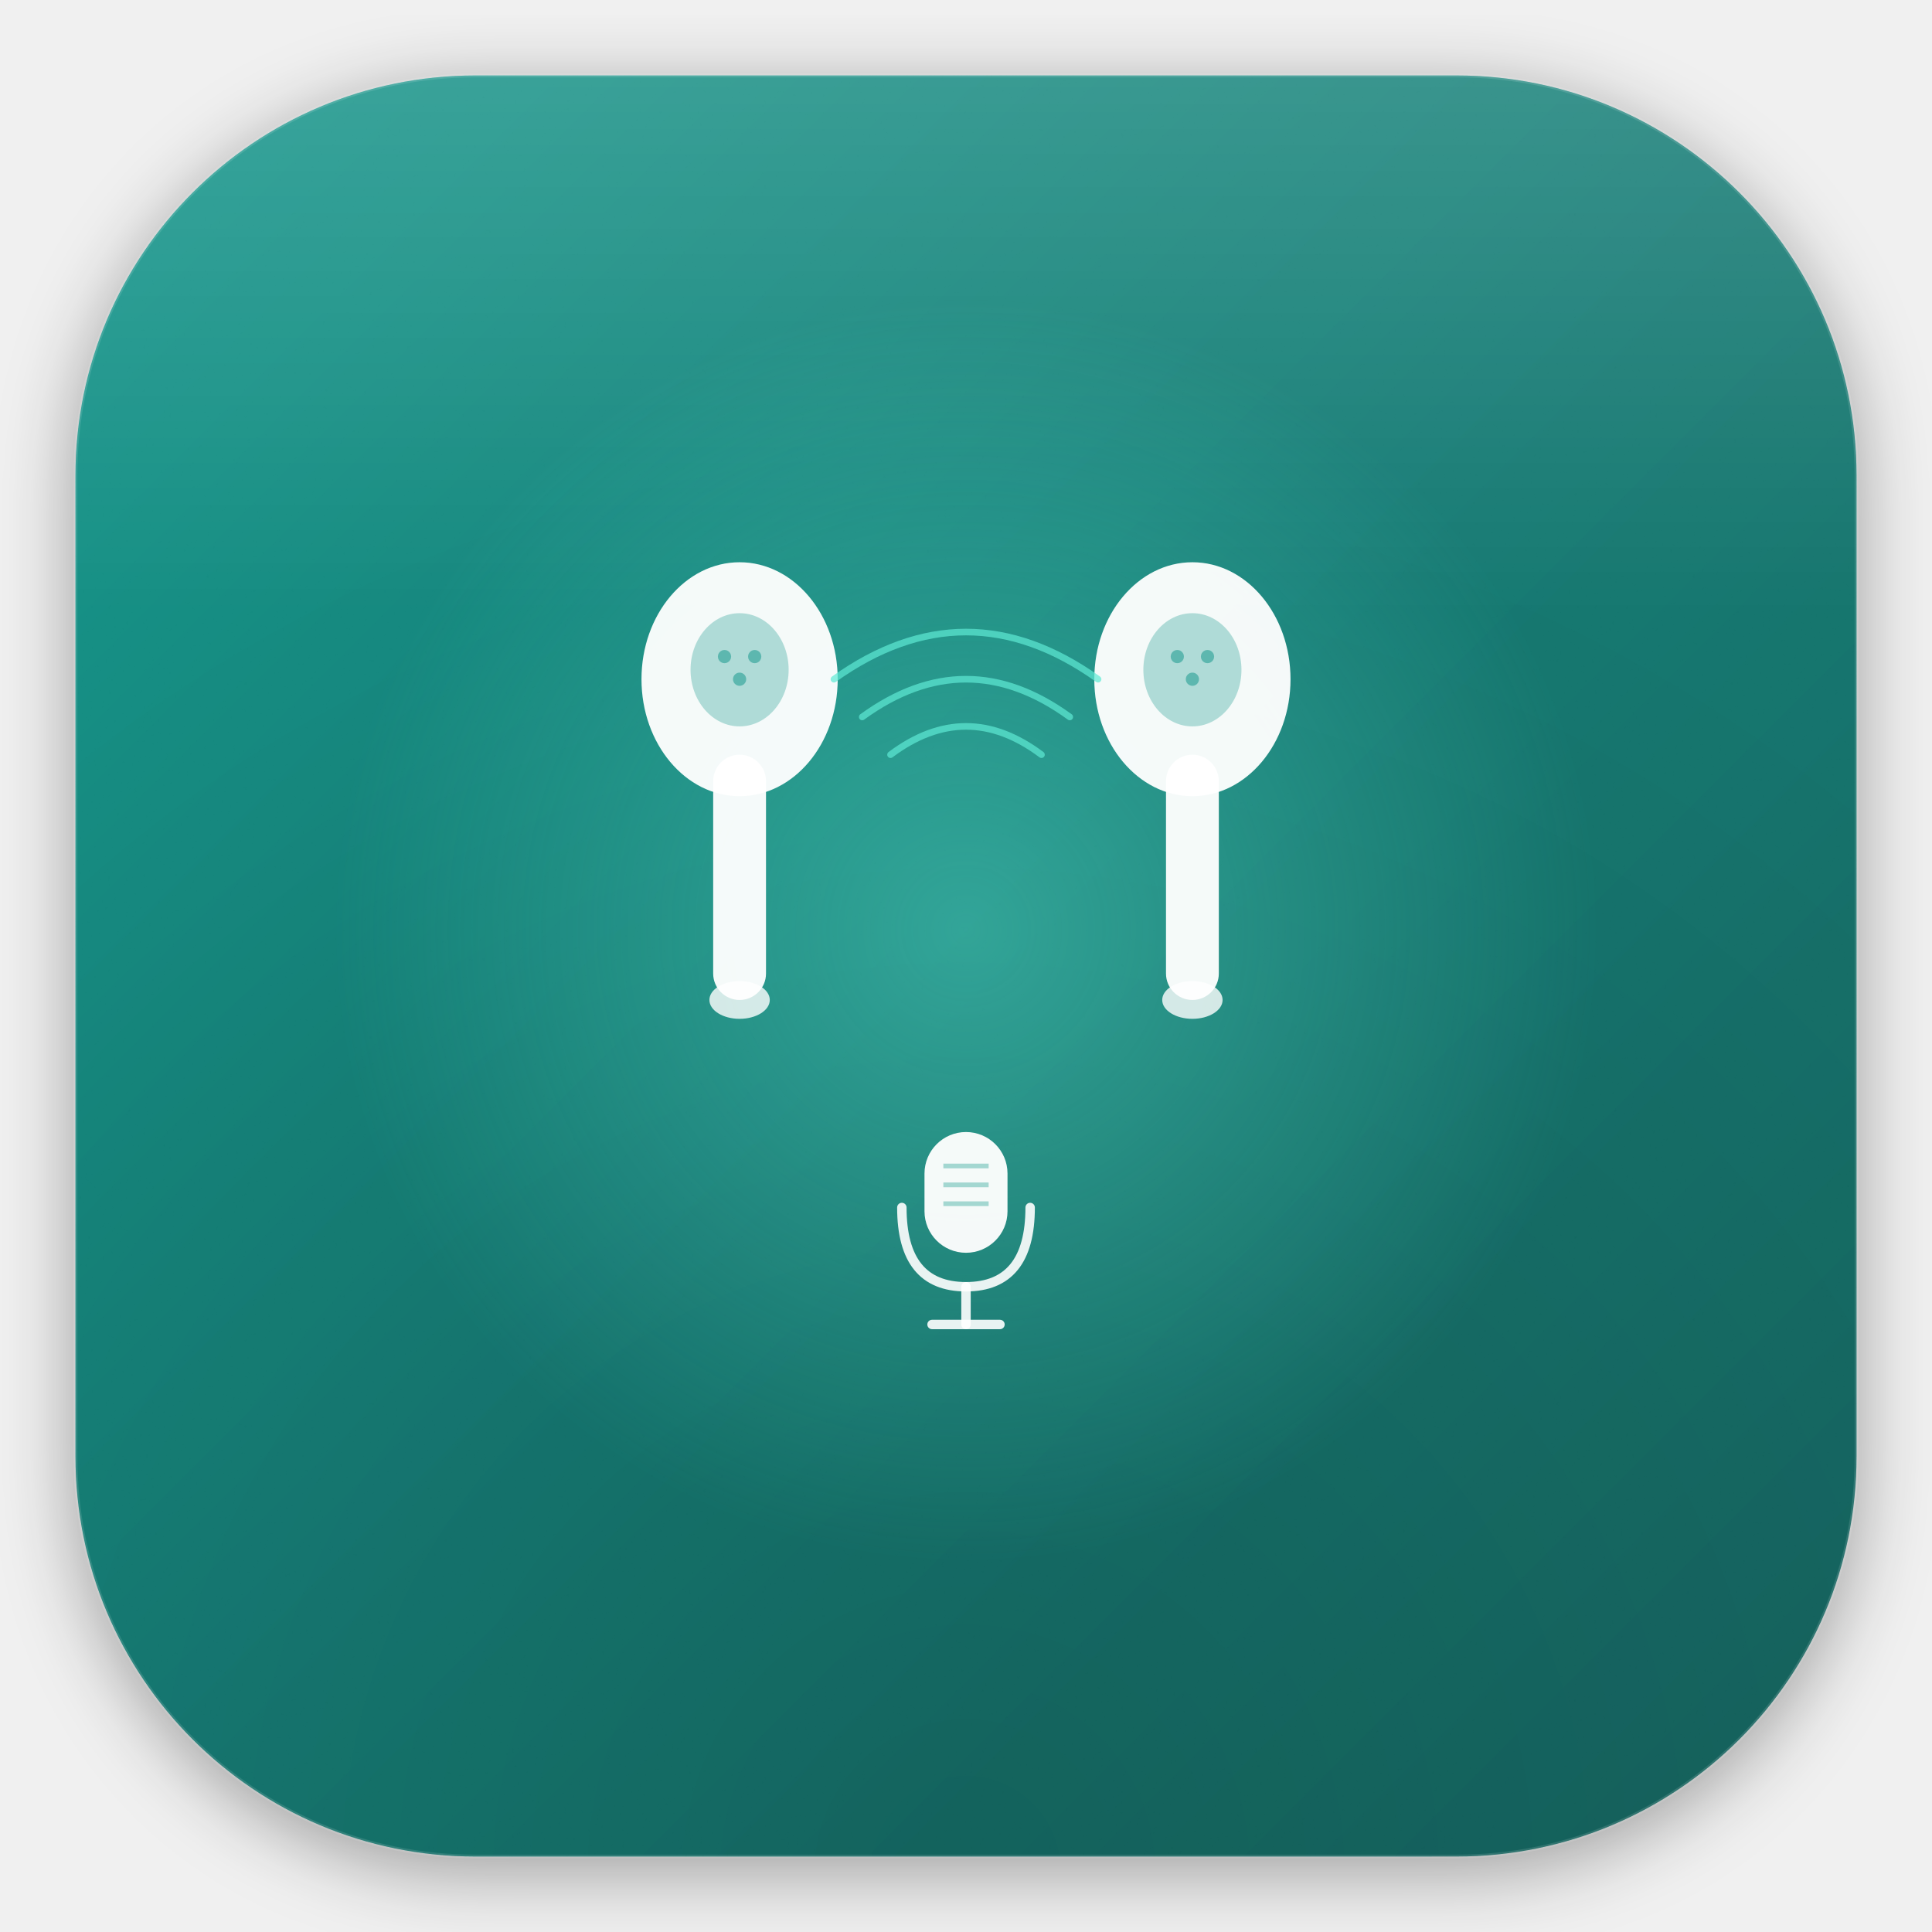
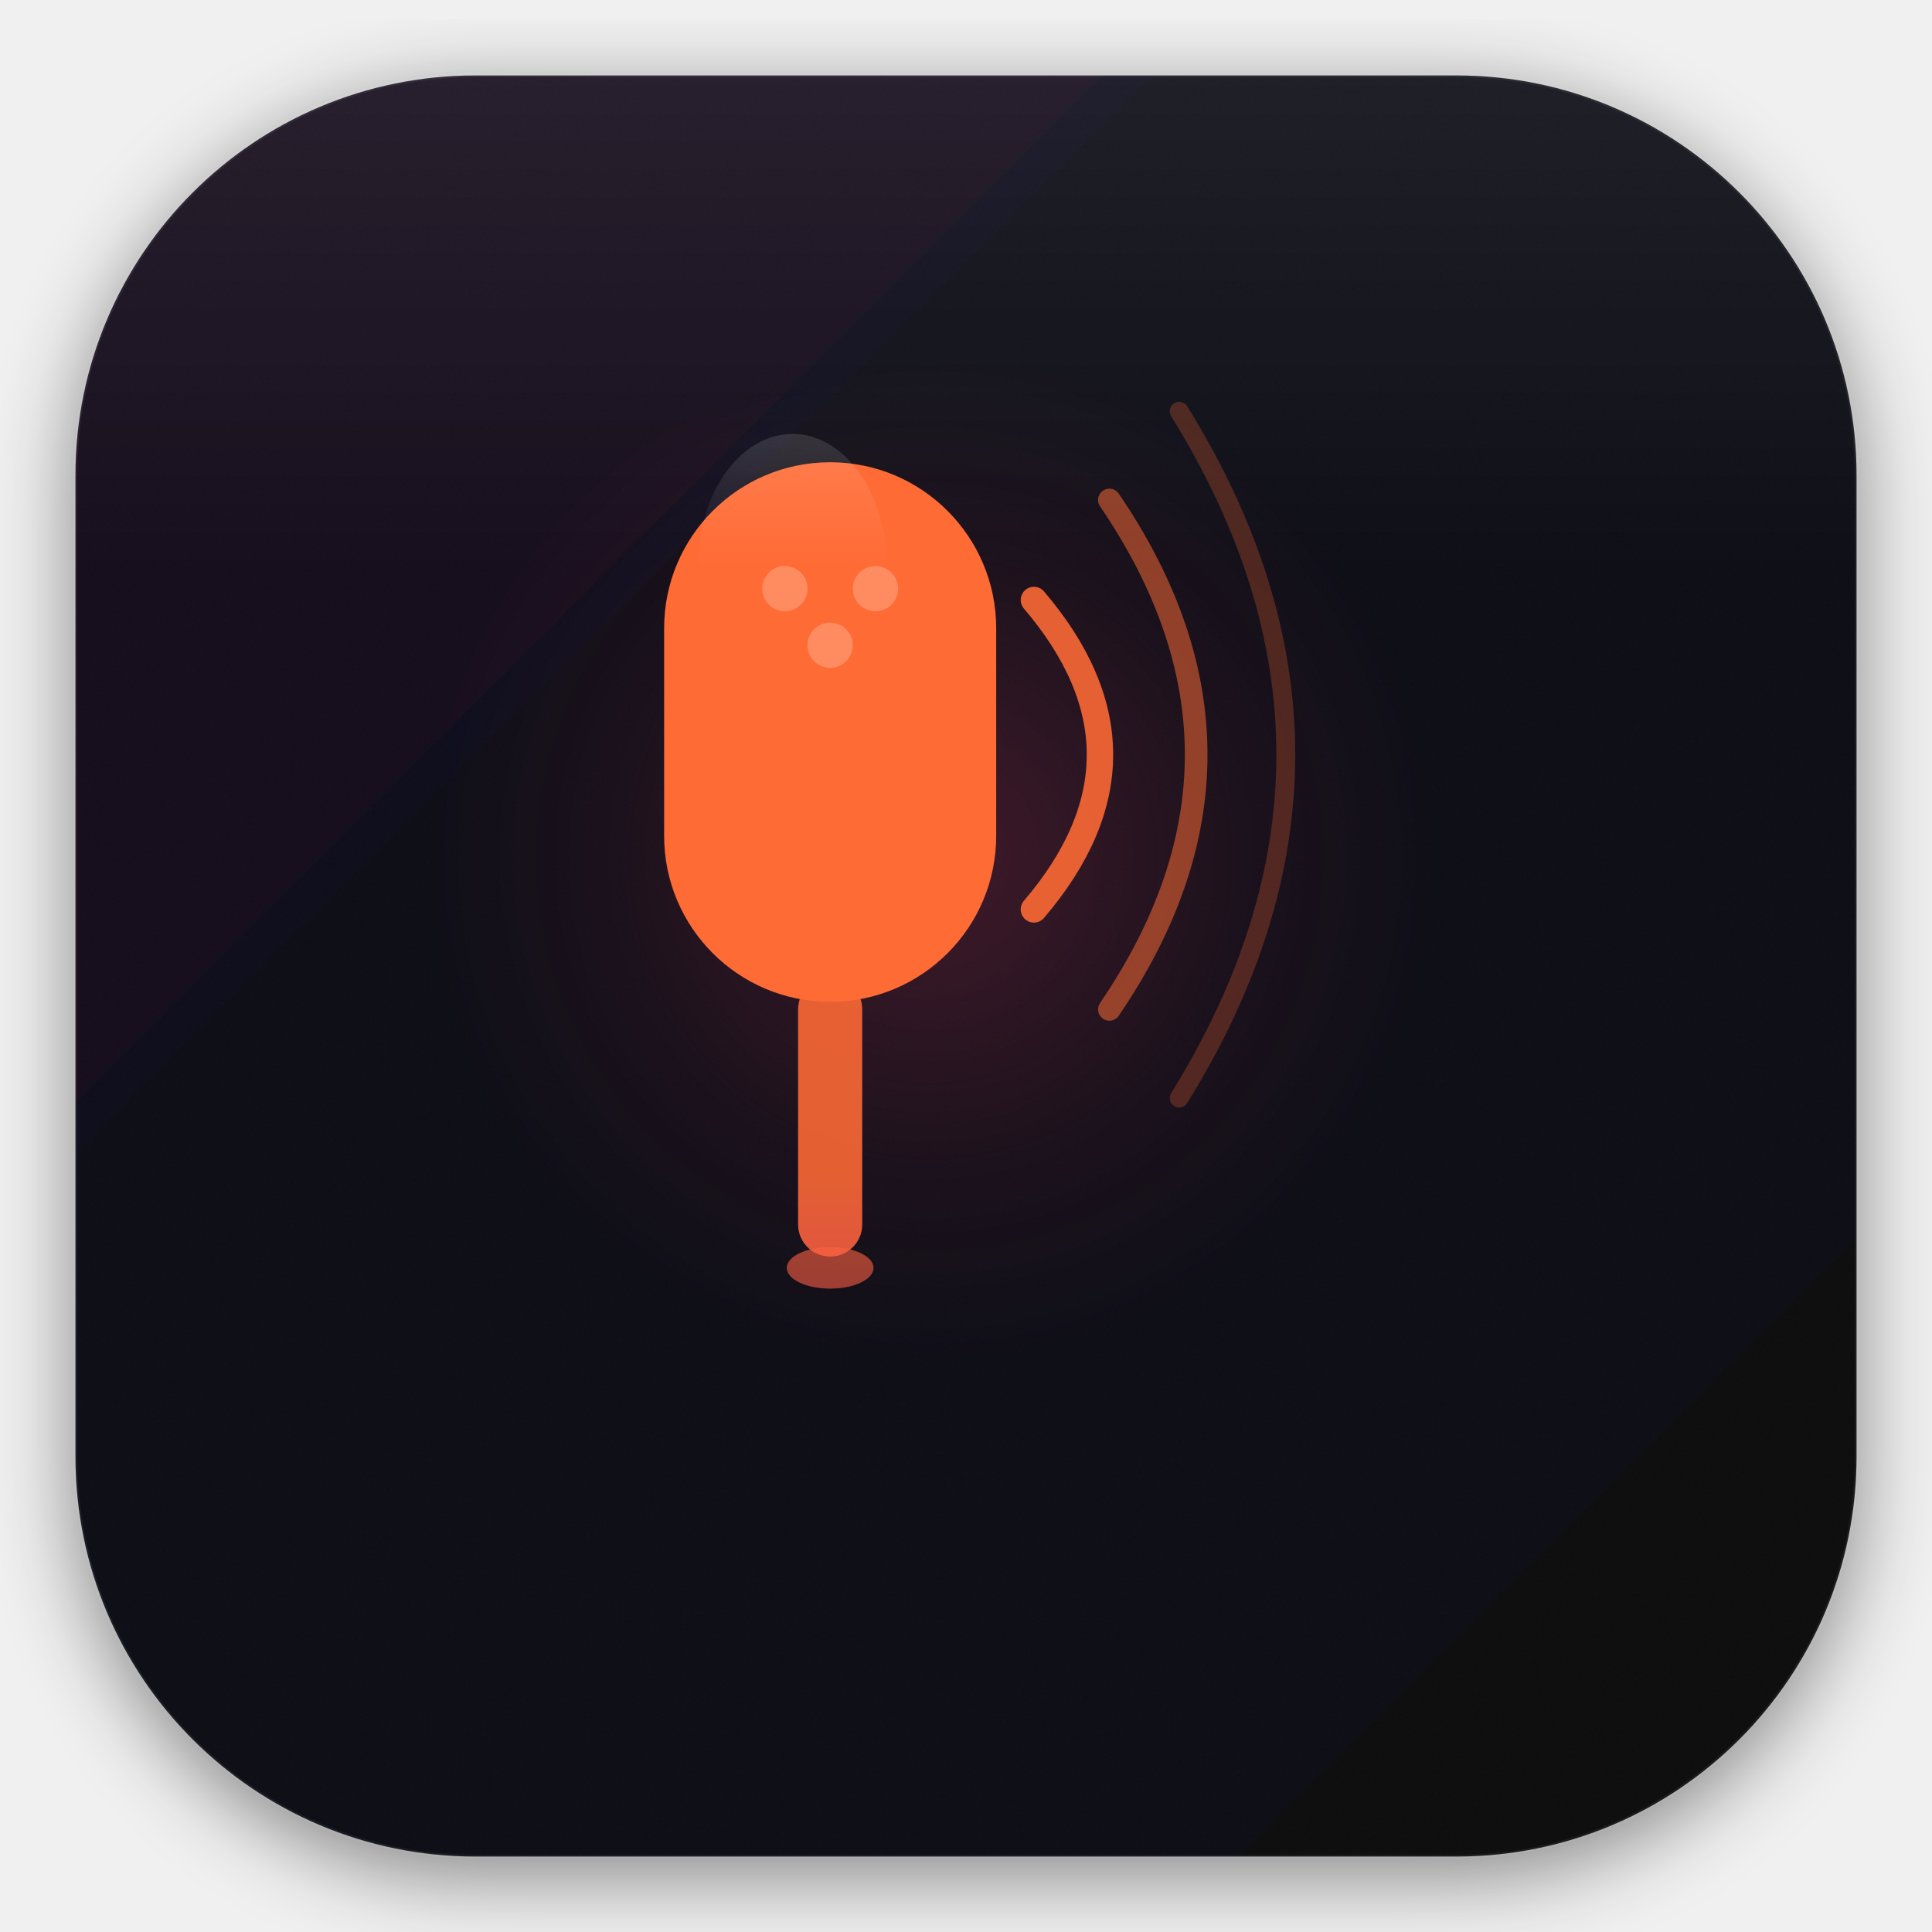
<svg xmlns="http://www.w3.org/2000/svg" viewBox="0 0 1024 1024" width="1024" height="1024">
  <defs>
    <linearGradient id="bgGrad" x1="0%" y1="0%" x2="100%" y2="100%">
-       <stop offset="0%" stop-color="#0D9488" />
-       <stop offset="50%" stop-color="#0F766E" />
-       <stop offset="100%" stop-color="#115E59" />
+       <stop offset="0%" stop-color="#15121F" />
+       <stop offset="50%" stop-color="#0F0D16" />
+       <stop offset="100%" stop-color="#0A090F" />
    </linearGradient>
-     <linearGradient id="glossGrad" x1="50%" y1="0%" x2="50%" y2="60%">
-       <stop offset="0%" stop-color="rgba(255,255,255,0.25)" />
+     <linearGradient id="markGrad" x1="440" y1="220" x2="440" y2="680" gradientUnits="userSpaceOnUse">
+       <stop offset="0%" stop-color="#FF6B35" />
+       <stop offset="40%" stop-color="#F44068" />
+       <stop offset="100%" stop-color="#E91E63" />
+     </linearGradient>
+     <linearGradient id="capsuleGloss" x1="50%" y1="0%" x2="50%" y2="50%">
+       <stop offset="0%" stop-color="rgba(255,255,255,0.22)" />
      <stop offset="100%" stop-color="rgba(255,255,255,0)" />
    </linearGradient>
-     <radialGradient id="innerShadow" cx="50%" cy="100%" r="80%">
-       <stop offset="0%" stop-color="rgba(0,0,0,0.3)" />
-       <stop offset="100%" stop-color="rgba(0,0,0,0)" />
+     <radialGradient id="markGlow" cx="48%" cy="44%" r="28%">
+       <stop offset="0%" stop-color="rgba(244, 64, 104, 0.22)" />
+       <stop offset="60%" stop-color="rgba(244, 64, 104, 0.06)" />
+       <stop offset="100%" stop-color="rgba(244, 64, 104, 0)" />
    </radialGradient>
-     <radialGradient id="iconGlow" cx="50%" cy="48%" r="35%">
-       <stop offset="0%" stop-color="rgba(94,234,212,0.4)" />
-       <stop offset="100%" stop-color="rgba(94,234,212,0)" />
-     </radialGradient>
-     <filter id="dropShadow" x="-10%" y="-10%" width="120%" height="130%">
-       <feDropShadow dx="0" dy="8" stdDeviation="20" flood-color="rgba(0,0,0,0.35)" />
+     <linearGradient id="topGloss" x1="50%" y1="0%" x2="50%" y2="55%">
+       <stop offset="0%" stop-color="rgba(255,255,255,0.07)" />
+       <stop offset="100%" stop-color="rgba(255,255,255,0)" />
+     </linearGradient>
+     <filter id="shadow" x="-10%" y="-5%" width="120%" height="125%">
+       <feDropShadow dx="0" dy="10" stdDeviation="22" flood-color="rgba(0,0,0,0.45)" />
    </filter>
    <filter id="noise">
      <feTurbulence type="fractalNoise" baseFrequency="0.65" numOctaves="3" stitchTiles="stitch" />
      <feColorMatrix type="saturate" values="0" />
-       <feBlend in="SourceGraphic" mode="overlay" result="noisy" />
      <feComponentTransfer>
-         <feFuncA type="linear" slope="0.08" />
+         <feFuncA type="linear" slope="0.035" />
      </feComponentTransfer>
      <feComposite in2="SourceGraphic" operator="in" />
    </filter>
  </defs>
-   <rect x="40" y="40" width="944" height="944" rx="212" ry="212" fill="url(#bgGrad)" filter="url(#dropShadow)" />
+   <rect x="40" y="40" width="944" height="944" rx="212" ry="212" fill="url(#bgGrad)" filter="url(#shadow)" />
  <rect x="40" y="40" width="944" height="944" rx="212" ry="212" fill="white" filter="url(#noise)" opacity="0.5" />
-   <rect x="40" y="40" width="944" height="944" rx="212" ry="212" fill="url(#innerShadow)" opacity="0.4" />
-   <rect x="40" y="40" width="944" height="472" rx="212" ry="212" fill="url(#glossGrad)" opacity="0.6" />
-   <rect x="40" y="40" width="944" height="944" rx="212" ry="212" fill="url(#iconGlow)" />
-   <g transform="translate(512, 480)" fill="none">
-     <g transform="translate(-120, -60)">
-       <ellipse cx="0" cy="-60" rx="52" ry="62" fill="white" opacity="0.95" />
-       <rect x="-14" y="-20" width="28" height="130" rx="14" fill="white" opacity="0.95" />
-       <ellipse cx="0" cy="110" rx="16" ry="10" fill="white" opacity="0.8" />
-       <ellipse cx="0" cy="-65" rx="26" ry="30" fill="rgba(13,148,136,0.3)" />
-       <circle cx="-8" cy="-72" r="3.5" fill="rgba(13,148,136,0.5)" />
-       <circle cx="8" cy="-72" r="3.5" fill="rgba(13,148,136,0.5)" />
-       <circle cx="0" cy="-60" r="3.5" fill="rgba(13,148,136,0.5)" />
-     </g>
-     <g transform="translate(120, -60)">
-       <ellipse cx="0" cy="-60" rx="52" ry="62" fill="white" opacity="0.95" />
-       <rect x="-14" y="-20" width="28" height="130" rx="14" fill="white" opacity="0.95" />
-       <ellipse cx="0" cy="110" rx="16" ry="10" fill="white" opacity="0.8" />
-       <ellipse cx="0" cy="-65" rx="26" ry="30" fill="rgba(13,148,136,0.3)" />
-       <circle cx="-8" cy="-72" r="3.5" fill="rgba(13,148,136,0.5)" />
-       <circle cx="8" cy="-72" r="3.5" fill="rgba(13,148,136,0.5)" />
-       <circle cx="0" cy="-60" r="3.5" fill="rgba(13,148,136,0.5)" />
-     </g>
-     <g stroke="#5EEAD4" stroke-width="3.5" stroke-linecap="round" opacity="0.7">
-       <path d="M -40,-80 Q 0,-110 40,-80" fill="none" />
-       <path d="M -55,-100 Q 0,-140 55,-100" fill="none" />
-       <path d="M -70,-120 Q 0,-170 70,-120" fill="none" />
-     </g>
-     <g transform="translate(0, 160)">
-       <rect x="-22" y="-40" width="44" height="64" rx="22" fill="white" opacity="0.95" />
-       <line x1="-12" y1="-22" x2="12" y2="-22" stroke="rgba(13,148,136,0.35)" stroke-width="2.5" />
-       <line x1="-12" y1="-12" x2="12" y2="-12" stroke="rgba(13,148,136,0.35)" stroke-width="2.5" />
-       <line x1="-12" y1="-2" x2="12" y2="-2" stroke="rgba(13,148,136,0.35)" stroke-width="2.5" />
-       <path d="M -34,0 Q -34,42 0,42 Q 34,42 34,0" fill="none" stroke="white" stroke-width="5" stroke-linecap="round" opacity="0.9" />
-       <line x1="0" y1="42" x2="0" y2="62" stroke="white" stroke-width="5" stroke-linecap="round" opacity="0.9" />
-       <line x1="-18" y1="62" x2="18" y2="62" stroke="white" stroke-width="5" stroke-linecap="round" opacity="0.9" />
+   <rect x="40" y="40" width="944" height="944" rx="212" ry="212" fill="url(#markGlow)" />
+   <rect x="40" y="40" width="944" height="480" rx="212" ry="212" fill="url(#topGloss)" />
+   <g transform="translate(440, 400)">
+     <rect x="-88" y="-155" width="176" height="286" rx="88" ry="88" fill="url(#markGrad)" />
+     <ellipse cx="-20" cy="-100" rx="50" ry="70" fill="url(#capsuleGloss)" opacity="0.6" />
+     <circle cx="-24" cy="-88" r="12" fill="rgba(255,255,255,0.22)" />
+     <circle cx="24" cy="-88" r="12" fill="rgba(255,255,255,0.22)" />
+     <circle cx="0" cy="-58" r="12" fill="rgba(255,255,255,0.22)" />
+     <rect x="-17" y="118" width="34" height="148" rx="17" ry="17" fill="url(#markGrad)" opacity="0.88" />
+     <ellipse cx="0" cy="272" rx="23" ry="11" fill="url(#markGrad)" opacity="0.6" />
+     <g fill="none" stroke-linecap="round">
+       <path d="M 108,-82 Q 178,0 108,82" stroke="url(#markGrad)" stroke-width="14" opacity="0.88" />
+       <path d="M 148,-135 Q 240,0 148,135" stroke="url(#markGrad)" stroke-width="12" opacity="0.52" />
+       <path d="M 185,-182 Q 298,0 185,182" stroke="url(#markGrad)" stroke-width="10" opacity="0.25" />
    </g>
  </g>
-   <rect x="40" y="40" width="944" height="944" rx="212" ry="212" fill="none" stroke="rgba(255,255,255,0.12)" stroke-width="2" />
+   <rect x="40" y="40" width="944" height="944" rx="212" ry="212" fill="none" stroke="rgba(255,255,255,0.055)" stroke-width="2" />
</svg>
